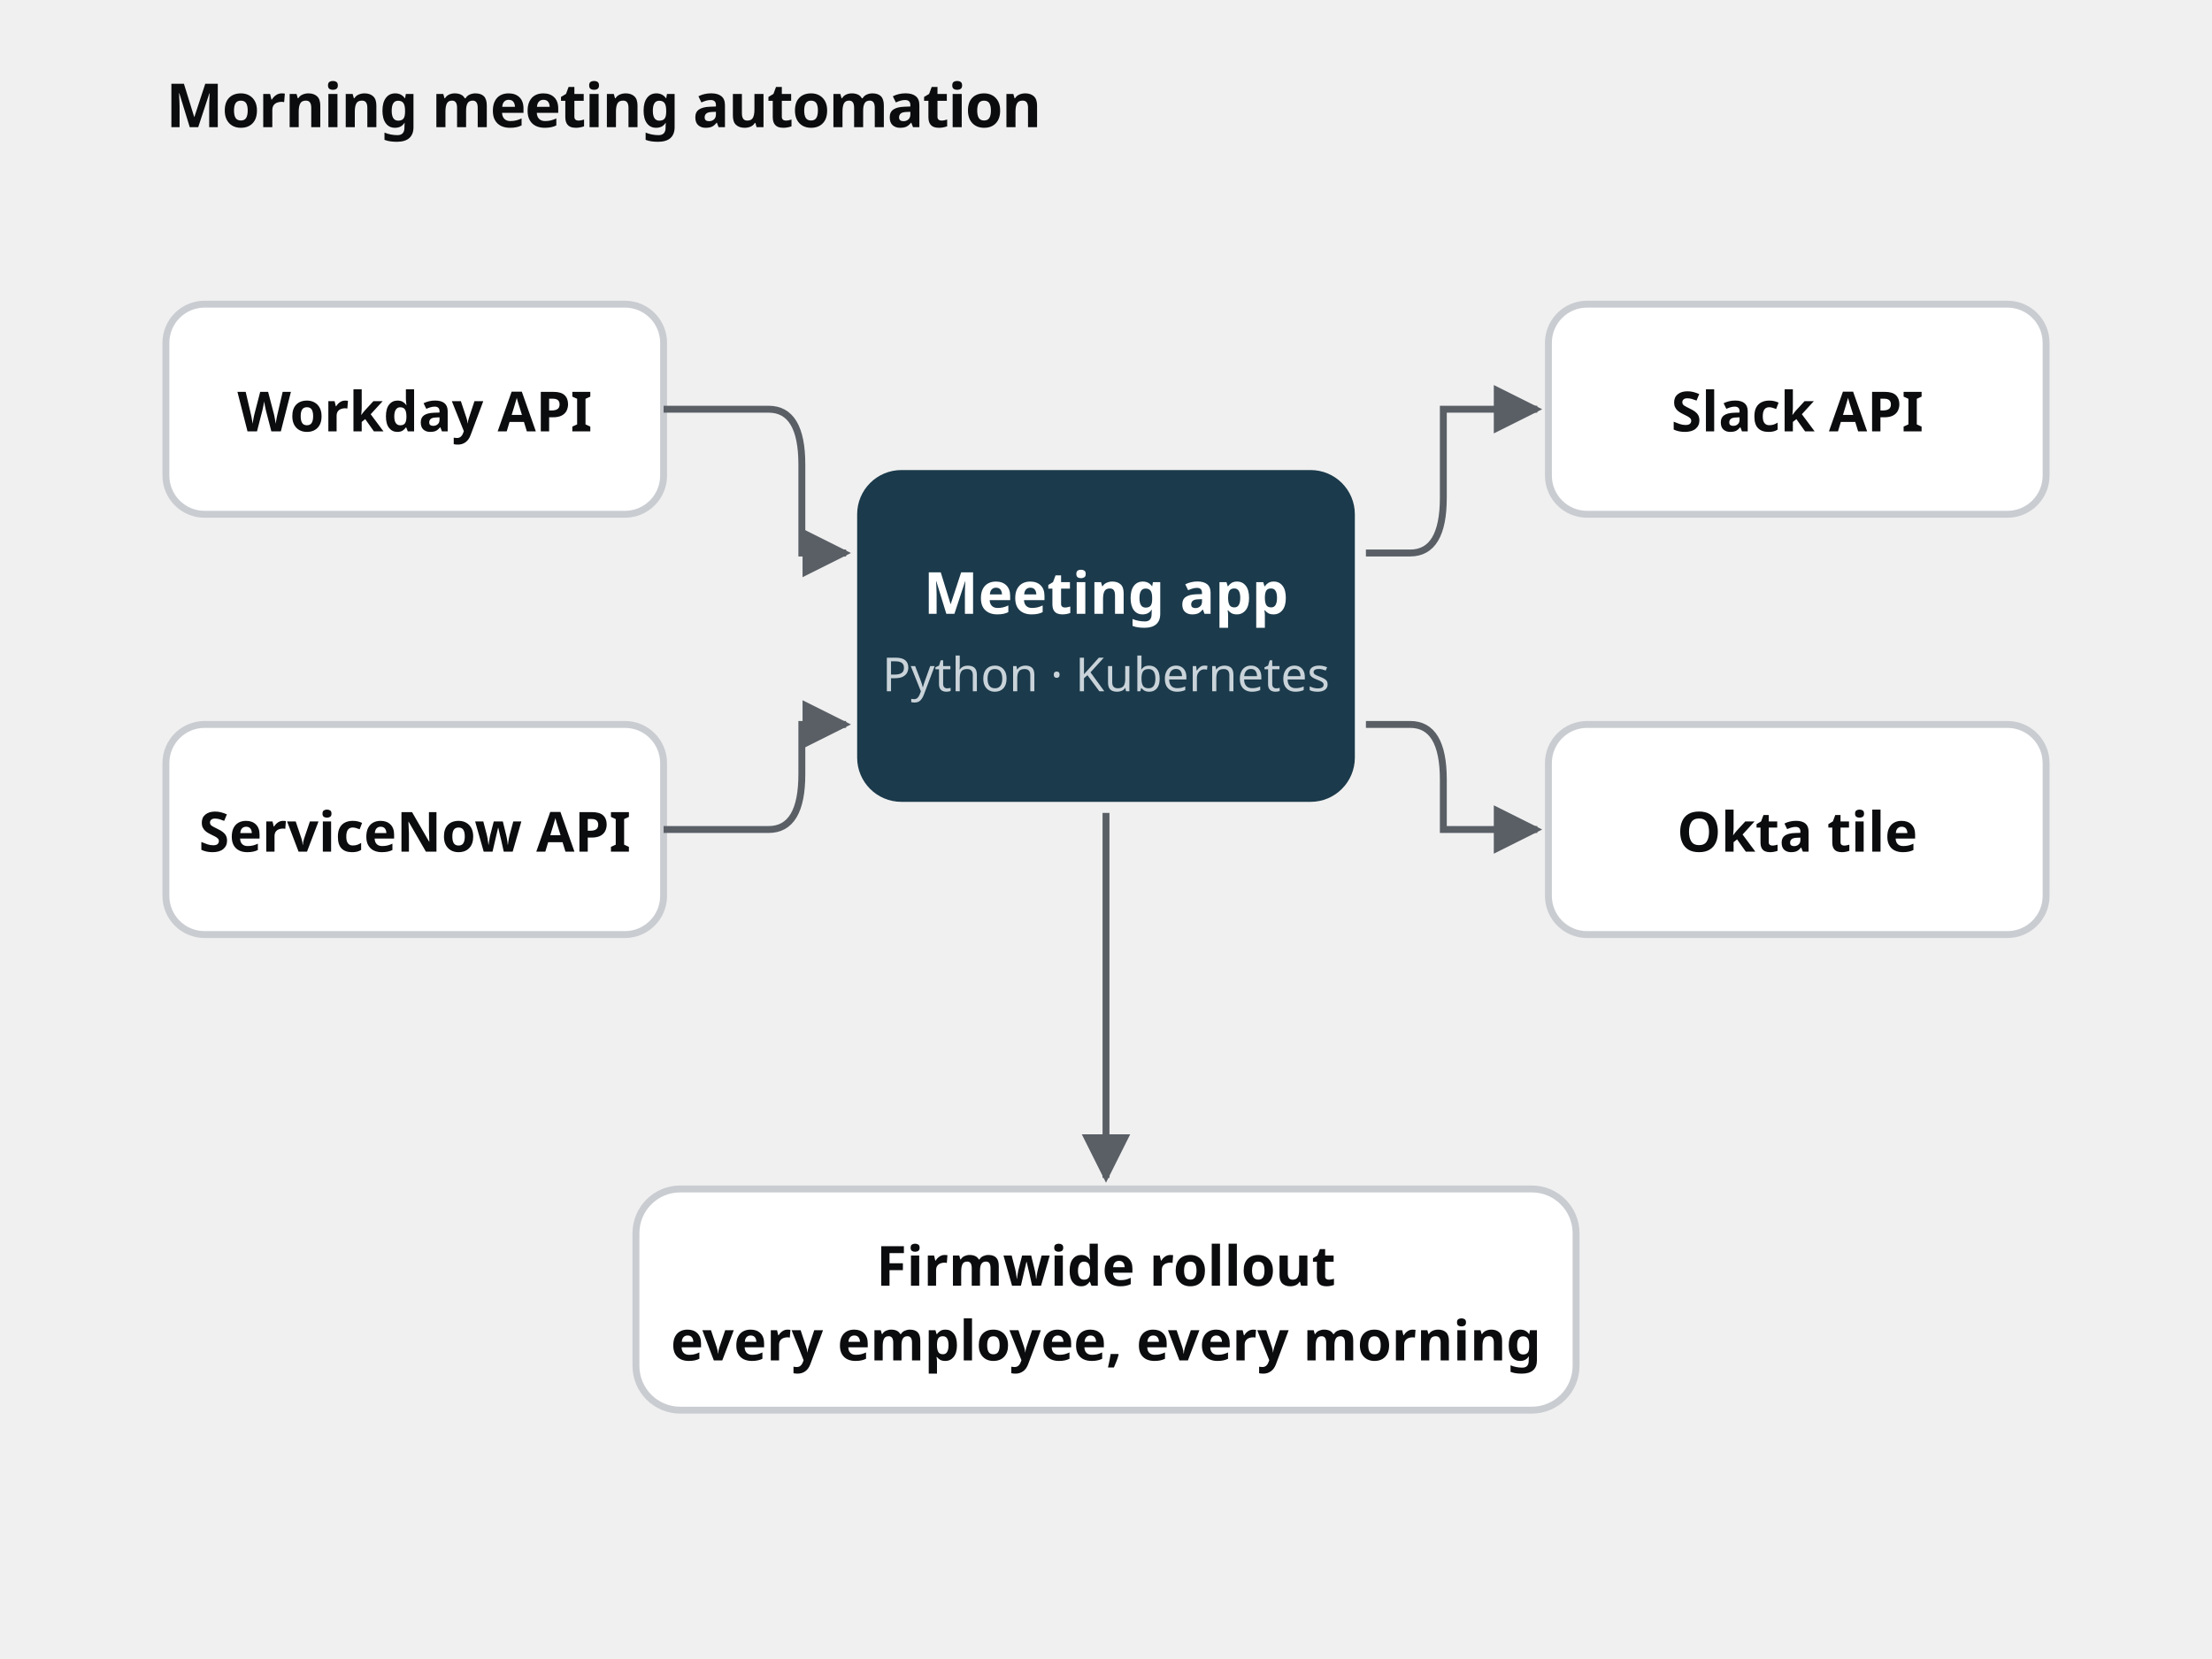
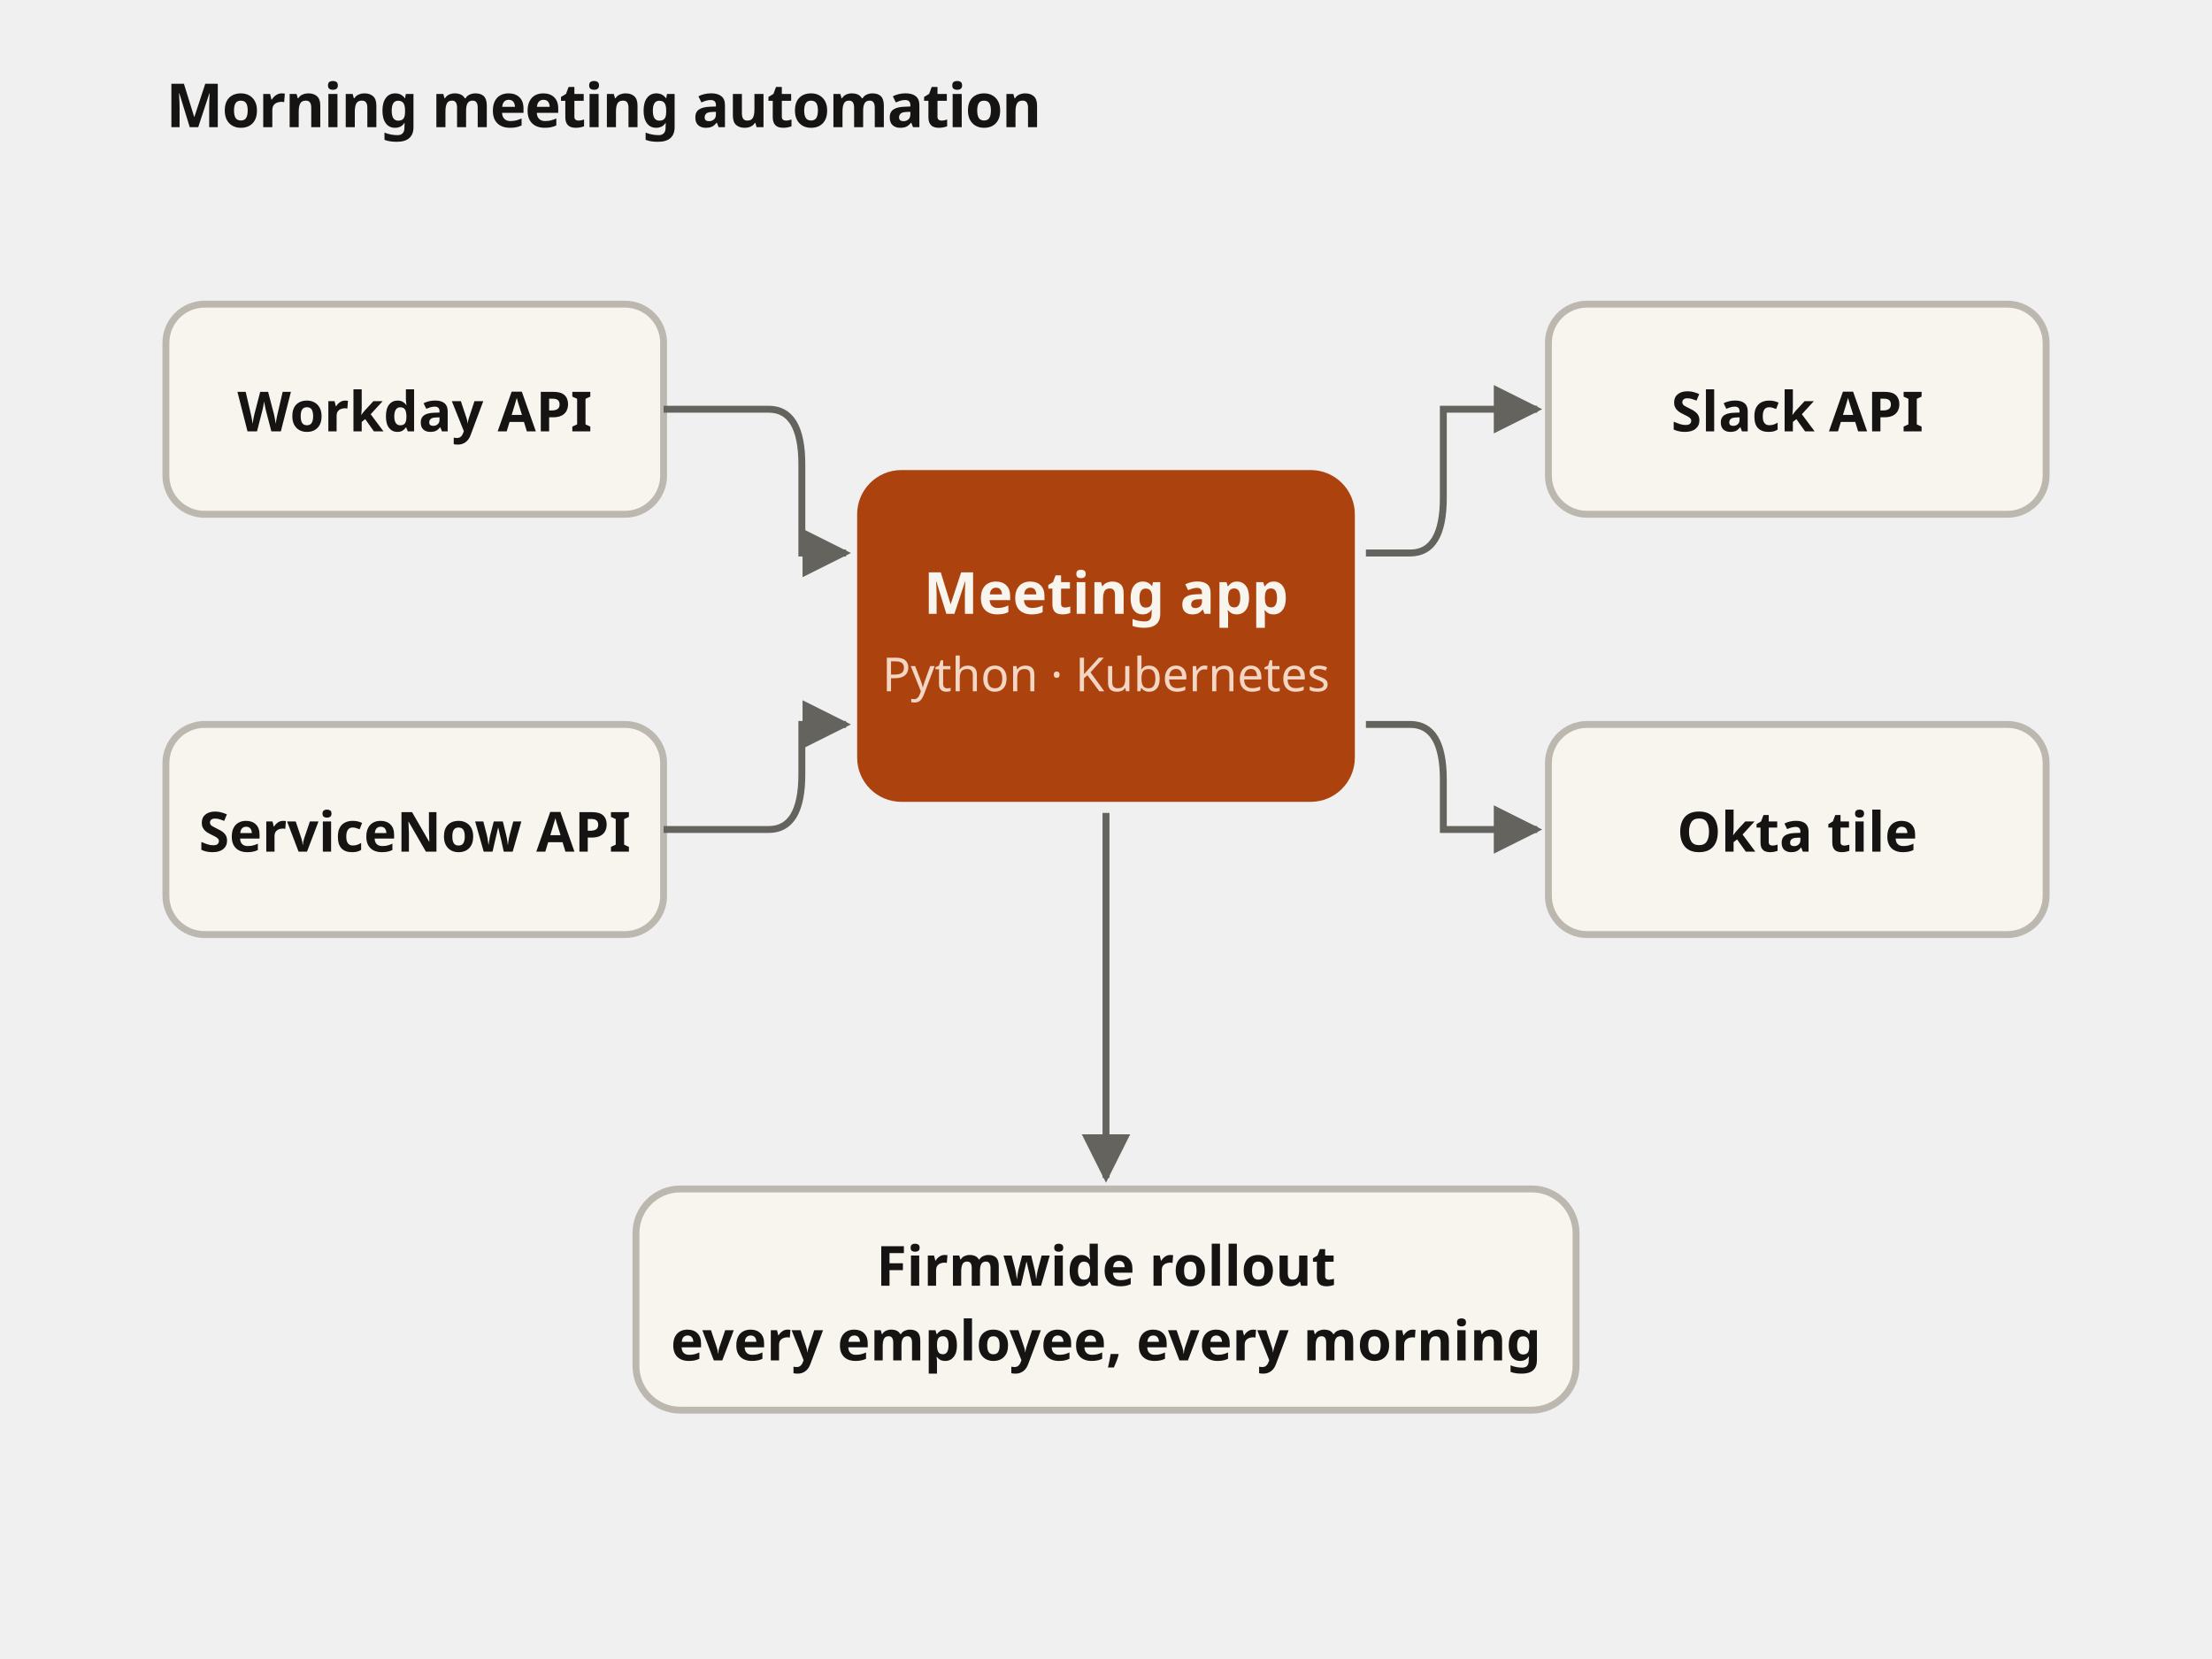
<svg xmlns="http://www.w3.org/2000/svg" viewBox="0 0 800 600" role="img" aria-label="Diagram: Workday and ServiceNow feed an app running on Kubernetes, which posts to Slack and an Okta tile">
  <style>
-     .box   { fill: #ffffff; stroke: #c9ccd1; stroke-width: 2.5; }
-     .core  { fill: #1b3a4b; stroke: none; }
-     .arrow { stroke: #5a5f66; stroke-width: 2.5; fill: none; marker-end: url(#a); }
-     .t     { fill: #0b0c0e; font-family: Archivo, system-ui, sans-serif; font-size: 20px; font-weight: 600; text-anchor: middle; }
-     .tw    { fill: #ffffff; font-family: Archivo, system-ui, sans-serif; font-weight: 700; text-anchor: middle; }
-     .sub   { fill: #c9d3d9; font-family: Archivo, system-ui, sans-serif; font-size: 17px; text-anchor: middle; }
-     .title { fill: #0b0c0e; font-family: Archivo, system-ui, sans-serif; font-size: 22px; font-weight: 800; letter-spacing: -0.02em; }
+     .box   { fill: #f8f5ef; stroke: #bcb8b0; stroke-width: 2.5; }
+     .core  { fill: #ac430e; stroke: none; }
+     .arrow { stroke: #65635e; stroke-width: 2.5; fill: none; marker-end: url(#a); }
+     .t     { fill: #151412; font-family: 'Instrument Sans', system-ui, sans-serif; font-size: 20px; font-weight: 600; text-anchor: middle; }
+     .tw    { fill: #f8f5ef; font-family: 'Instrument Sans', system-ui, sans-serif; font-weight: 700; text-anchor: middle; }
+     .sub   { fill: #f3d6c4; font-family: 'Instrument Sans', system-ui, sans-serif; font-size: 17px; text-anchor: middle; }
+     .title { fill: #151412; font-family: 'Instrument Sans', system-ui, sans-serif; font-size: 22px; font-weight: 800; letter-spacing: -0.02em; }
  </style>
  <defs>
    <marker id="a" viewBox="0 0 10 10" refX="9" refY="5" markerWidth="7" markerHeight="7" orient="auto-start-reverse">
-       <path d="M0 0 L10 5 L0 10 z" fill="#5a5f66" />
+       <path d="M0 0 L10 5 L0 10 z" fill="#65635e" />
    </marker>
  </defs>
  <text class="title" x="60" y="46">Morning meeting automation</text>
  <rect class="box" x="60" y="110" width="180" height="76" rx="14" />
  <text class="t" x="150" y="156">Workday API</text>
  <rect class="box" x="60" y="262" width="180" height="76" rx="14" />
  <text class="t" x="150" y="308">ServiceNow API</text>
  <rect class="core" x="310" y="170" width="180" height="120" rx="16" />
  <text class="tw" x="400" y="222" font-size="21">Meeting app</text>
  <text class="sub" x="400" y="250">Python · Kubernetes</text>
  <rect class="box" x="560" y="110" width="180" height="76" rx="14" />
  <text class="t" x="650" y="156">Slack API</text>
  <rect class="box" x="560" y="262" width="180" height="76" rx="14" />
  <text class="t" x="650" y="308">Okta tile</text>
  <g class="arrow">
    <path d="M240 148 H278 Q290 148 290 168 V200 H306" />
    <path d="M240 300 H278 Q290 300 290 280 V262 H306" />
    <path d="M494 200 H510 Q522 200 522 180 V148 H556" />
    <path d="M494 262 H510 Q522 262 522 282 V300 H556" />
  </g>
  <rect class="box" x="230" y="430" width="340" height="80" rx="16" />
  <text class="t" x="400" y="465">Firmwide rollout</text>
-   <text class="t" x="400" y="492" font-size="17" fill="#5a5f66">every employee, every morning</text>
+   <text class="t" x="400" y="492" font-size="17" fill="#65635e">every employee, every morning</text>
  <path class="arrow" d="M400 294 V426" />
</svg>
